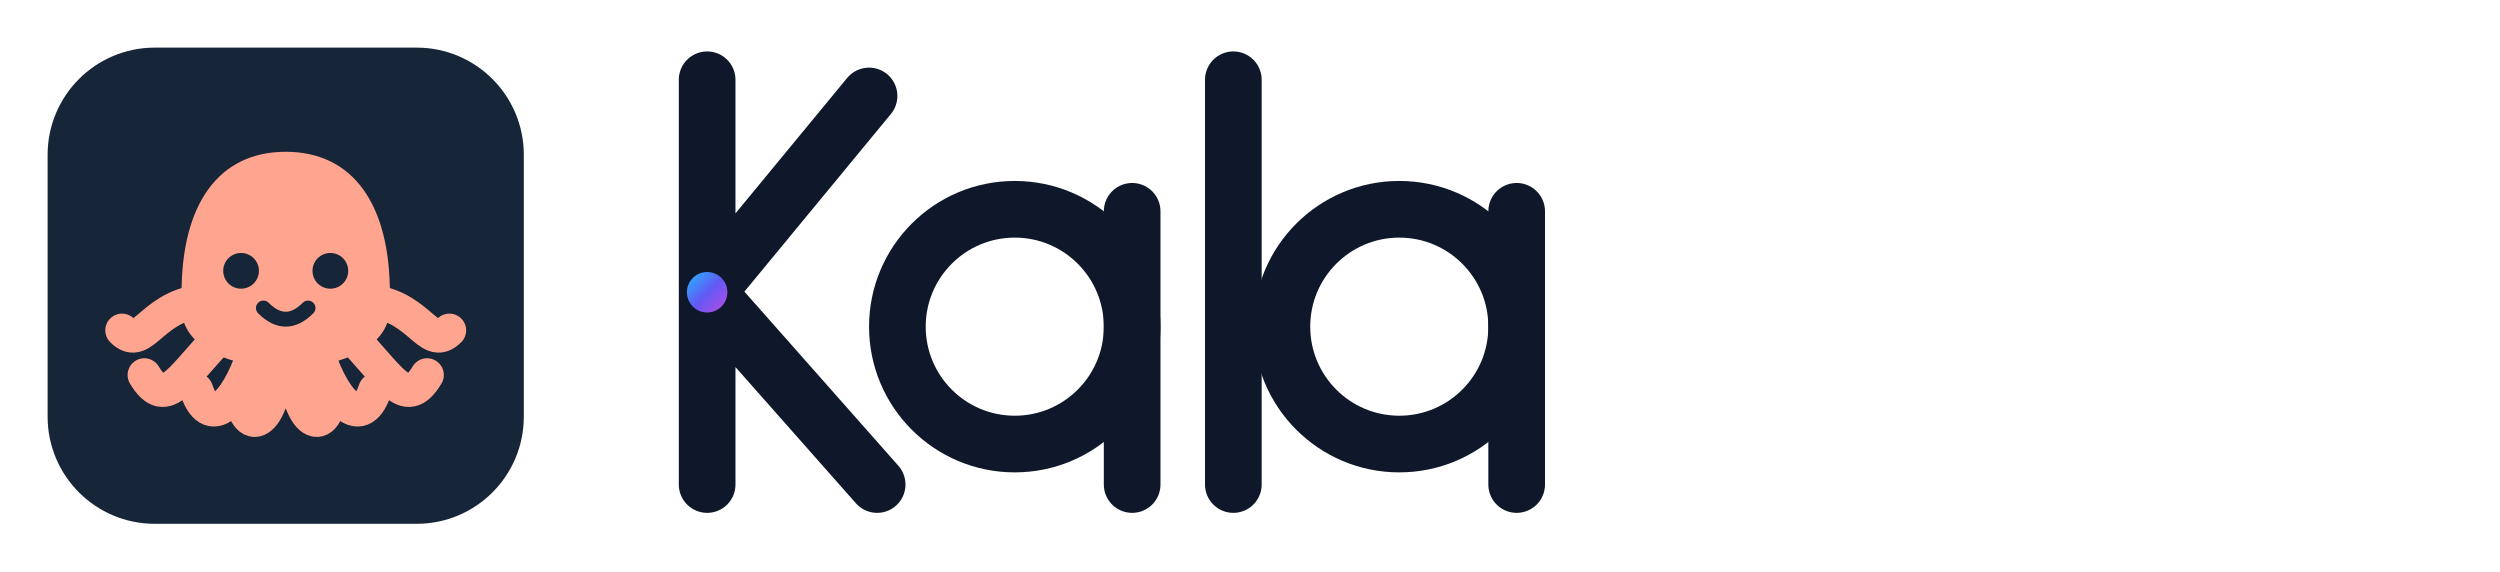
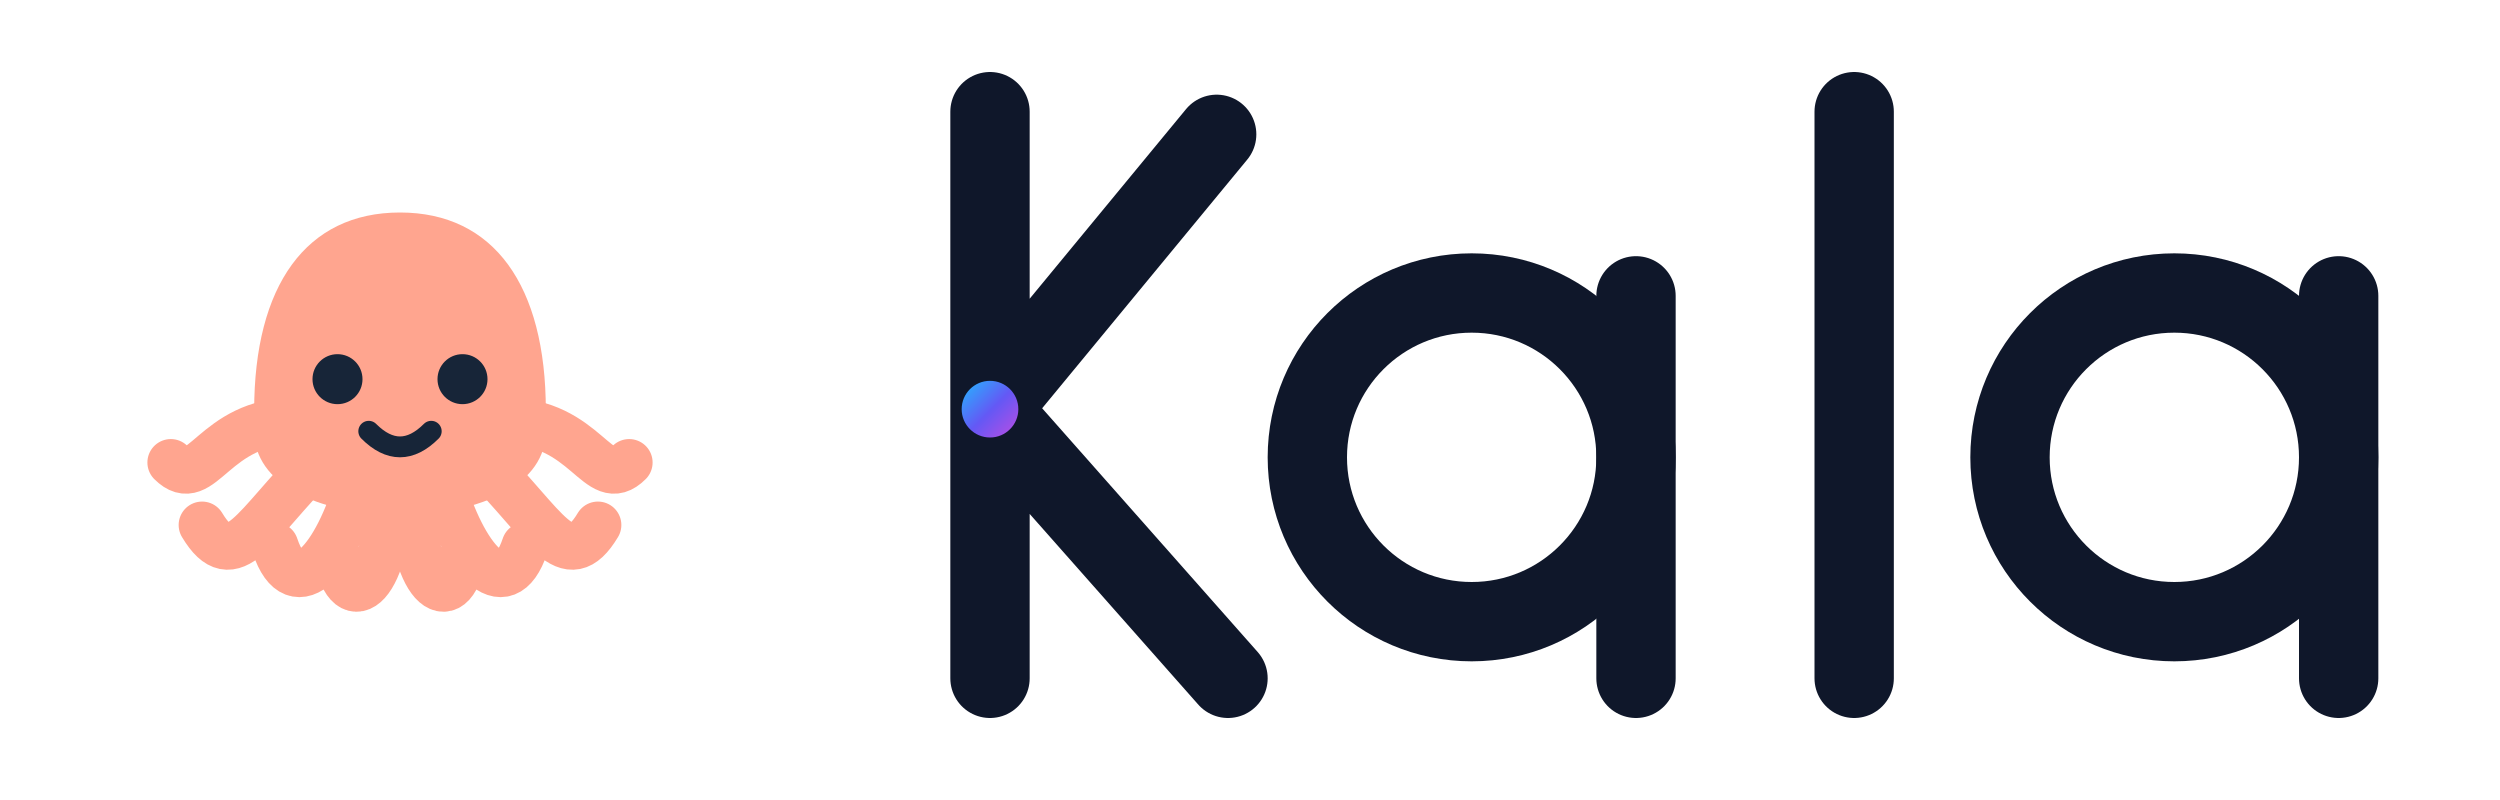
- <svg xmlns="http://www.w3.org/2000/svg" width="420" height="96" viewBox="0 0 420 96" role="img" aria-label="Kala">
+ <svg xmlns="http://www.w3.org/2000/svg" width="300" height="96" viewBox="0 0 300 96" role="img" aria-label="Kala">
  <defs>
-     <linearGradient id="kala-accent" x1="0" y1="0" x2="1" y2="1">
+     <linearGradient id="kala-accent-light" x1="0" y1="0" x2="1" y2="1">
      <stop stop-color="#22b8ff" />
      <stop offset=".52" stop-color="#6458f5" />
      <stop offset="1" stop-color="#bc4de2" />
    </linearGradient>
  </defs>
-   <rect x="8" y="8" width="80" height="80" rx="18" fill="#172538" />
  <g transform="translate(8 8) scale(1.25)">
    <path d="M22 34C14 34 13 41 10 38M24 38C18 44 16 49 13 44M28 40C26 47 22 52 20 46M31 40C31 50 27 53 26 47M42 34C50 34 51 41 54 38M40 38C46 44 48 49 51 44M36 40C38 47 42 52 44 46M33 40C33 50 37 53 38 47" fill="none" stroke="#ffa58f" stroke-width="4.5" stroke-linecap="round" />
    <path d="M18 33C18 21 23 14 32 14S46 21 46 33V35C46 40 40 43 32 43S18 40 18 35Z" fill="#ffa58f" />
    <g fill="#172538">
      <circle cx="26" cy="30" r="2.4" />
      <circle cx="38" cy="30" r="2.4" />
    </g>
    <path d="M29 35Q32 38 35 35" fill="none" stroke="#172538" stroke-width="2" stroke-linecap="round" />
  </g>
  <g transform="translate(112 10) scale(.34)" fill="none" stroke="#0f172a" stroke-width="28" stroke-linecap="round" stroke-linejoin="round">
    <path d="M20 10v200M20 115l80-97M20 115l84 95" />
-     <circle cx="172" cy="132" r="58" />
-     <path d="M230 75v135M280 10v200" />
-     <circle cx="362" cy="132" r="58" />
-     <path d="M420 75v135" />
-     <circle cx="20" cy="115" r="10" fill="url(#kala-accent)" stroke="none" />
+     <g transform="translate(18)">
+       <circle cx="172" cy="132" r="58" />
+       <path d="M230 75v135" />
+     </g>
+     <path d="M325 10v200" />
+     <g transform="translate(76)">
+       <circle cx="362" cy="132" r="58" />
+       <path d="M420 75v135" />
+     </g>
+     <circle cx="20" cy="115" r="10" fill="url(#kala-accent-light)" stroke="none" />
  </g>
</svg>
